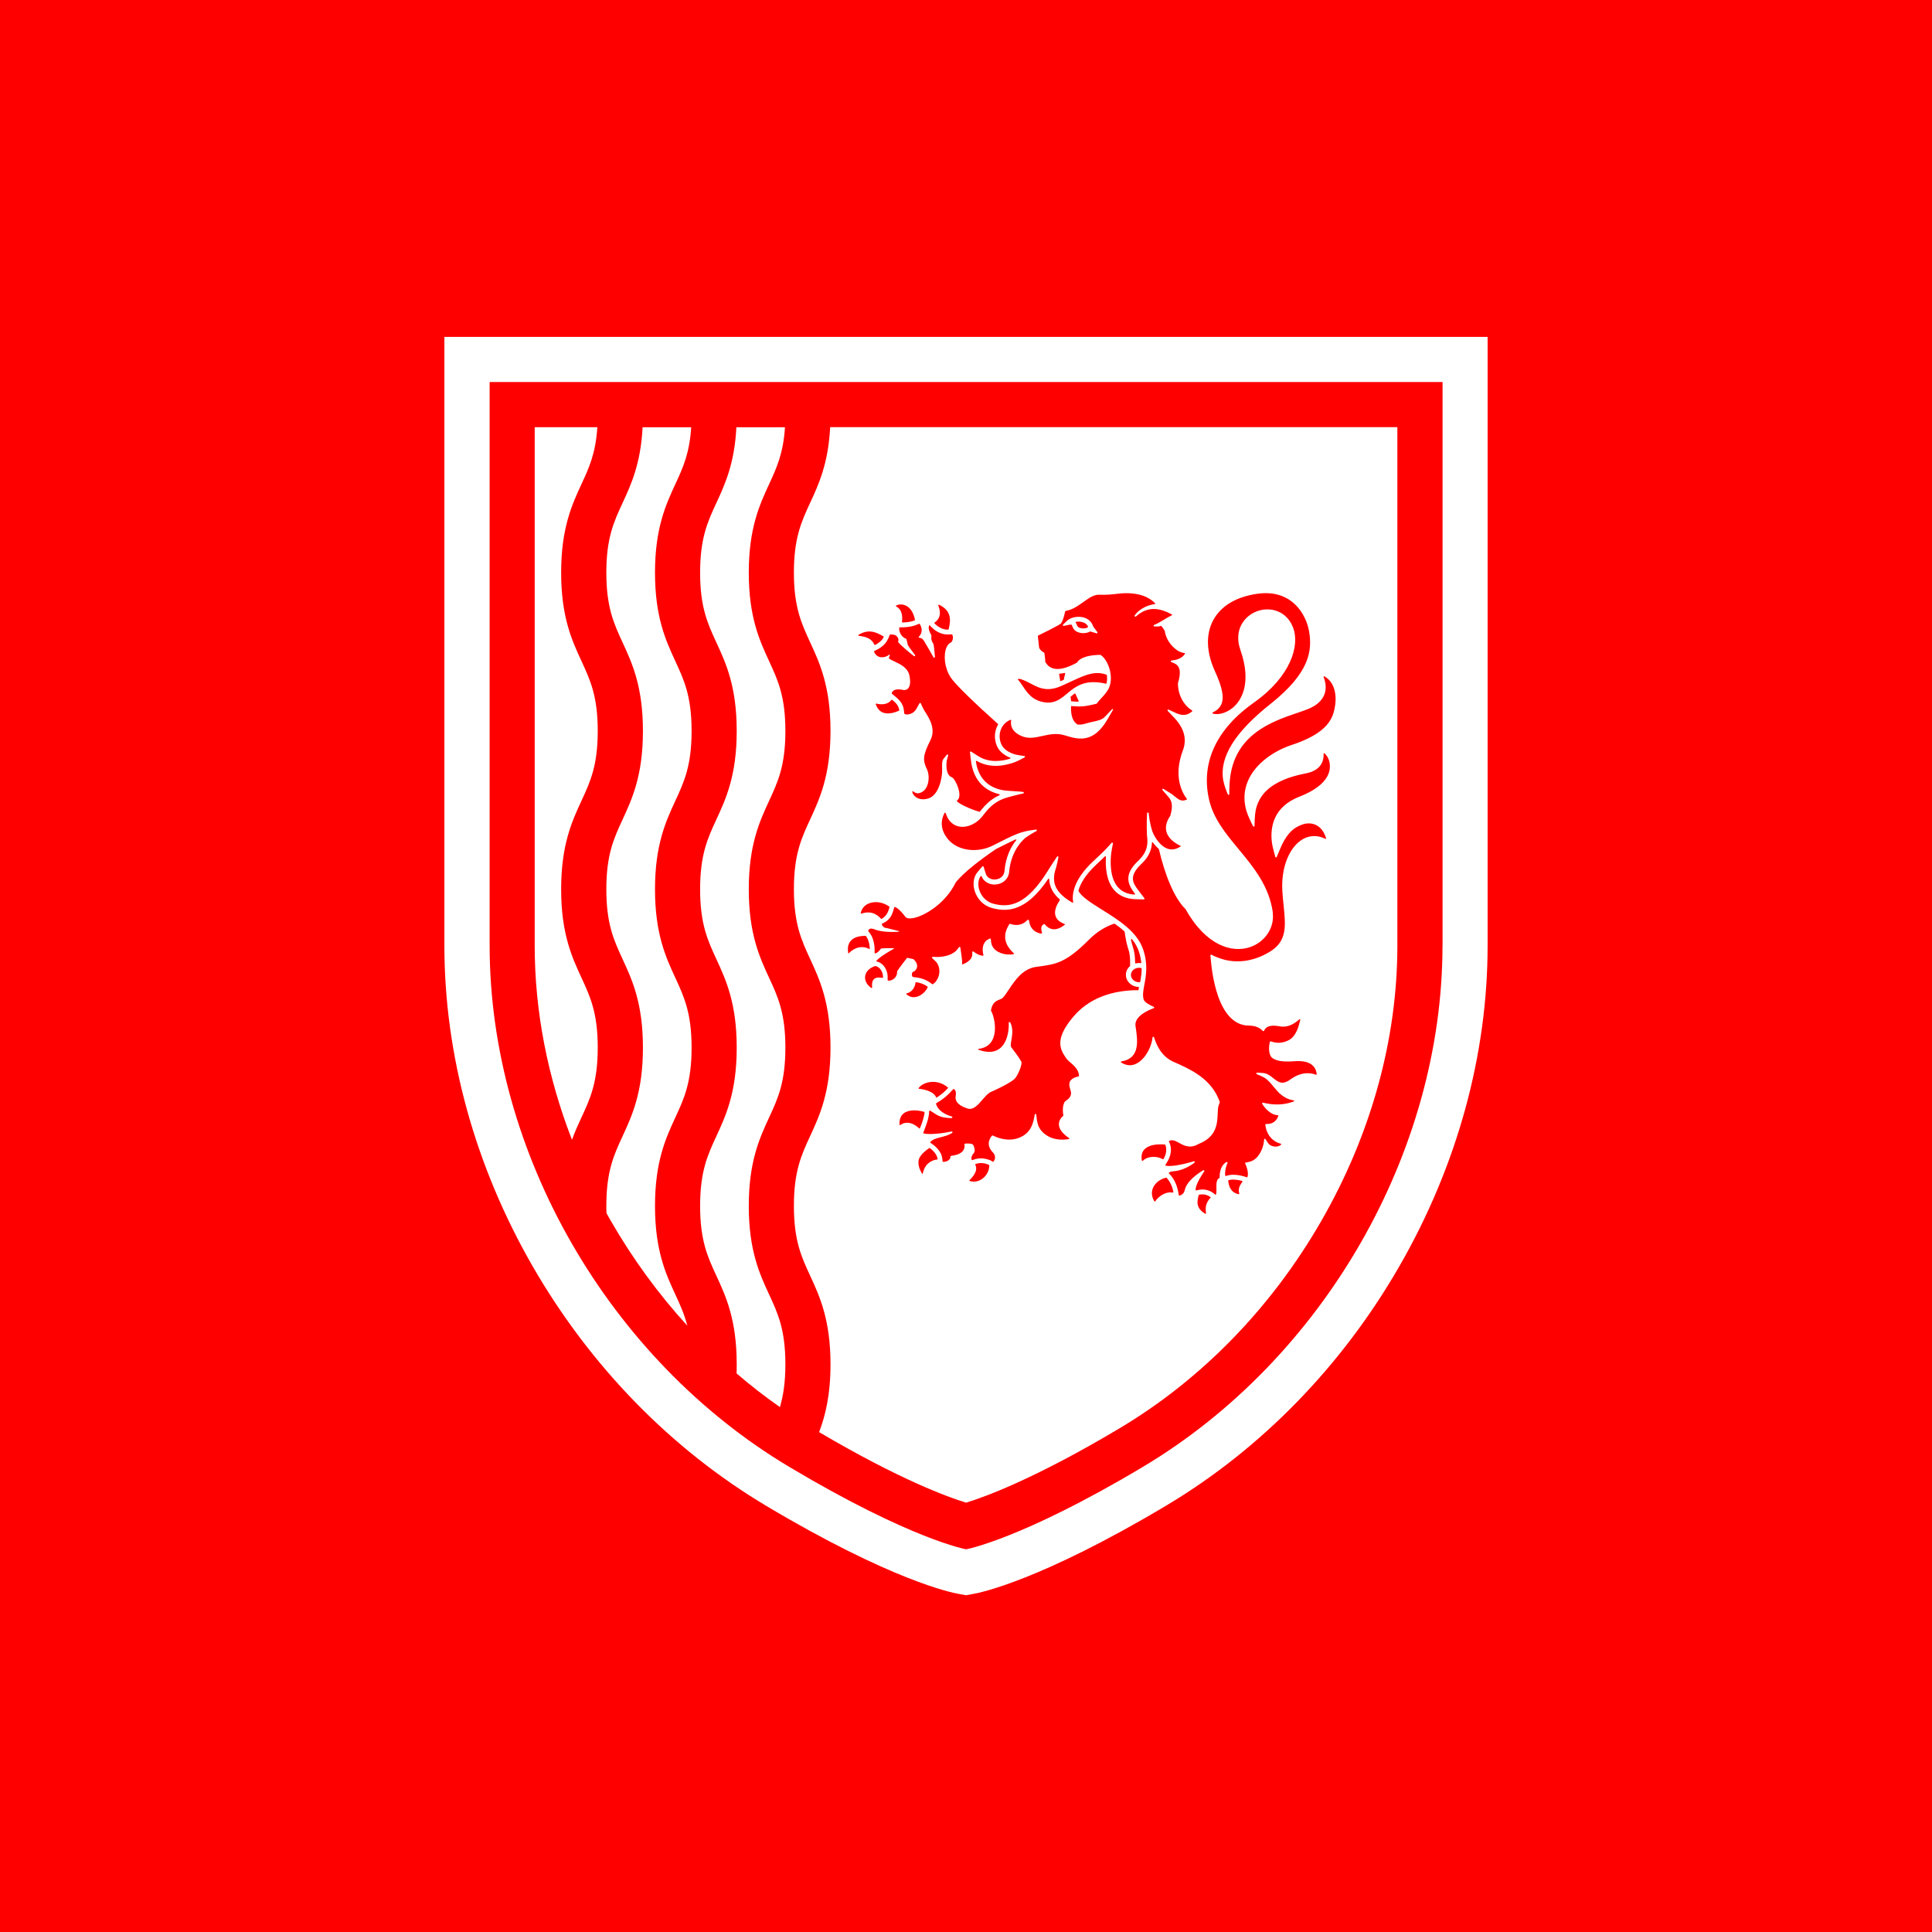
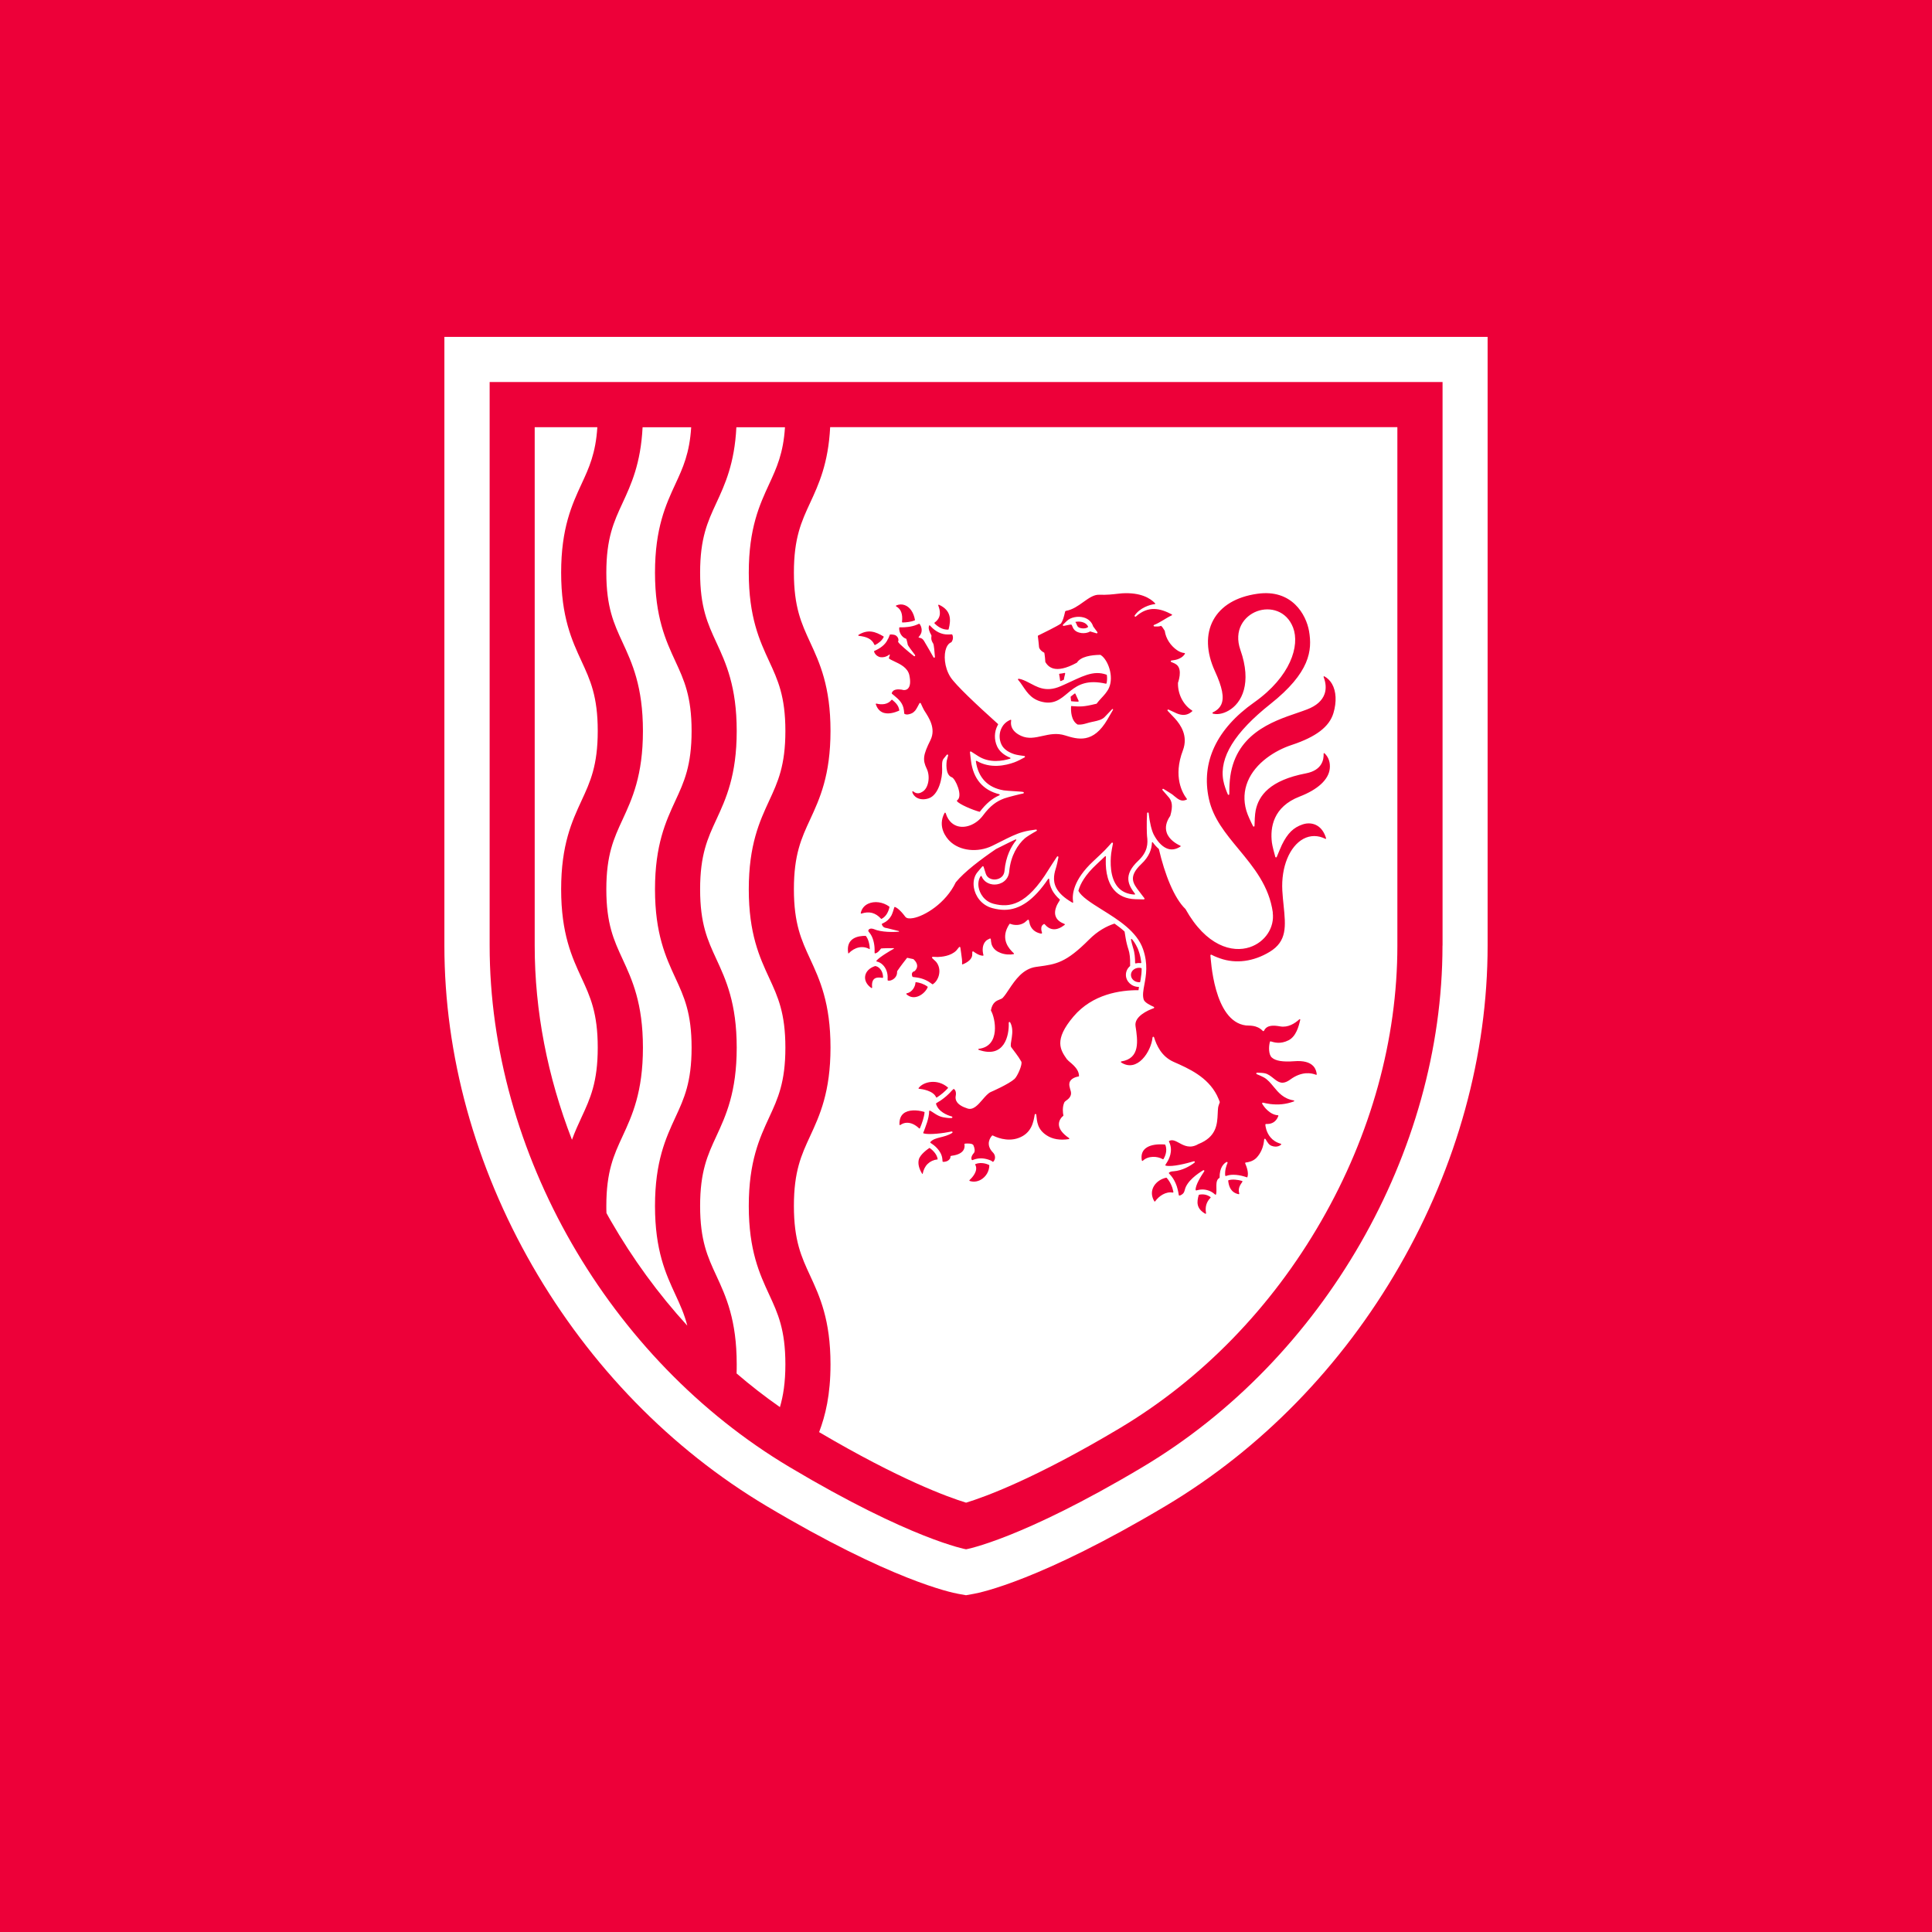
<svg xmlns="http://www.w3.org/2000/svg" viewBox="0 0 283.46 283.46">
  <defs>
    <style>
      .cls-1 {
        fill: #fff;
      }

      .cls-2 {
-         fill: red;
+         fill: #ed0039;
      }
    </style>
  </defs>
  <g id="Calque_3" data-name="Calque 3">
    <rect class="cls-2" x="-3.44" y="-8.58" width="292.6" height="297.7" />
  </g>
  <g id="Calque_1" data-name="Calque 1">
    <g>
      <path class="cls-1" d="M102.72,176.93c0,5.08,1.1,7.47,2.38,10.23,1.4,3.03,2.99,6.47,2.99,13.01,0,.46,0,.91-.02,1.34,2.05,1.76,4.17,3.41,6.36,4.94.48-1.64.8-3.58.8-6.28,0-5.08-1.1-7.47-2.38-10.23-1.4-3.03-2.99-6.47-2.99-13s1.59-9.97,2.99-13c1.28-2.76,2.38-5.15,2.38-10.23s-1.1-7.46-2.38-10.23c-1.4-3.03-2.99-6.47-2.99-13s1.59-9.97,2.99-13c1.28-2.76,2.38-5.15,2.38-10.23s-1.1-7.46-2.38-10.23c-1.4-3.03-2.99-6.47-2.99-13s1.59-9.97,2.99-13c1.1-2.39,2.08-4.51,2.32-8.33h-7.13c-.27,5.33-1.68,8.39-2.94,11.11-1.28,2.76-2.38,5.15-2.38,10.22s1.1,7.46,2.38,10.23c1.4,3.03,2.99,6.47,2.99,13s-1.59,9.97-2.99,13c-1.28,2.76-2.38,5.15-2.38,10.23s1.1,7.46,2.38,10.23c1.4,3.03,2.99,6.47,2.99,13s-1.59,9.97-2.99,13c-1.28,2.76-2.38,5.15-2.38,10.23Z" />
      <path class="cls-1" d="M88.96,176.93c0,.36,0,.71.02,1.05h0c.22.39.42.78.65,1.16,3.21,5.57,6.97,10.72,11.21,15.36h0c-.44-1.72-1.07-3.09-1.75-4.56-1.4-3.03-2.99-6.47-2.99-13s1.59-9.97,2.99-13c1.28-2.76,2.38-5.15,2.38-10.23s-1.1-7.46-2.38-10.23c-1.4-3.03-2.99-6.47-2.99-13s1.59-9.97,2.99-13c1.28-2.76,2.38-5.15,2.38-10.23s-1.1-7.46-2.38-10.23c-1.4-3.03-2.99-6.47-2.99-13s1.59-9.97,2.99-13c1.11-2.39,2.08-4.51,2.32-8.33h-7.13c-.27,5.33-1.68,8.39-2.94,11.11-1.28,2.76-2.38,5.15-2.38,10.22s1.1,7.46,2.38,10.23c1.4,3.03,2.99,6.47,2.99,13s-1.59,9.97-2.99,13c-1.28,2.76-2.38,5.15-2.38,10.23s1.1,7.46,2.38,10.23c1.4,3.03,2.99,6.47,2.99,13s-1.59,9.97-2.99,13c-1.28,2.76-2.38,5.15-2.38,10.23Z" />
      <path class="cls-1" d="M116.48,176.93c0,5.08,1.1,7.47,2.38,10.23,1.4,3.03,2.99,6.47,2.99,13.01,0,4.49-.75,7.52-1.67,9.95,11.85,6.98,18.89,9.53,21.56,10.35,2.74-.84,10.07-3.49,22.5-10.9,12.06-7.19,22.3-17.71,29.61-30.42,7.31-12.7,11.17-26.67,11.17-40.4V62.67h-83.22c-.27,5.33-1.68,8.39-2.94,11.11-1.28,2.76-2.38,5.15-2.38,10.22s1.1,7.46,2.38,10.23c1.4,3.03,2.99,6.47,2.99,13s-1.59,9.97-2.99,13c-1.28,2.76-2.38,5.15-2.38,10.23s1.1,7.46,2.38,10.23c1.4,3.03,2.99,6.47,2.99,13s-1.59,9.97-2.99,13c-1.28,2.76-2.38,5.15-2.38,10.23ZM129.46,143.47c-.6-.09-1.68-.23-1.5,1.41,0,.07-.07.11-.12.07-1.42-.97-1.17-2.65.55-3.21.01,0,.02,0,.04,0,.21.03.43.14.62.33.33.33.51.81.51,1.33,0,.05-.04.08-.09.07ZM131.62,142.59c.03.65-.45,1.12-.95,1.26-.12.03-.25.05-.37.02-.04,0-.07-.04-.07-.08v-.28c.04-.75-.22-1.46-.7-1.94-.26-.26-.57-.43-.89-.5-.06-.01-.08-.08-.04-.13.51-.58,2.04-1.46,2.53-1.74.04-.02.03-.09-.02-.09-.42,0-1.47,0-1.84.05-.33.44-.55.65-.85.72-.05.01-.1-.03-.1-.08v-.54c-.01-.72-.21-1.78-.75-2.41l-.17-.23s-.02-.05-.01-.07c.05-.15.07-.19.19-.25.14-.08.35-.07.58,0,1.18.52,3,.45,3.7.4.06,0,.06-.08,0-.1-.52-.13-1.6-.4-1.7-.42-.43-.05-.66-.19-.78-.57-.01-.04,0-.08.04-.09l.19-.09c.49-.23.88-.59,1.16-1.08.16-.28.38-1,.44-1.23.01-.04.06-.07.1-.05.19.07.71.35,1.51,1.43.19.26.62.3,1.16.2,1.65-.29,4.77-2.15,6.25-5.25,1.26-1.54,3.68-3.37,5.9-4.88.4-.2.77-.38,1.12-.56.62-.31,1.2-.6,1.75-.85.08-.03.15.06.09.12-.74.92-1.52,2.37-1.71,4.48-.09,1.01-.96,1.28-1.46,1.28-.49,0-1.09-.23-1.29-.86l-.32-1.01c-.03-.08-.14-.11-.19-.04l-.68.8c-.5.58-.7,1.42-.55,2.31.18,1.11,1.01,2.56,2.75,3.01.62.16,1.18.24,1.71.24,2.28,0,4.35-1.45,6.44-4.54.04-.06.14-.04.15.04.02.52.14,1.06.44,1.63.26.47.62.92,1.1,1.34.03.03.04.07.02.1-.15.24-.41.67-.5.91-.16.42-.35,1.05-.04,1.64.21.41.61.72,1.22.95.06.02.07.1.02.14-.57.44-1.1.66-1.6.64-.37-.01-.72-.16-1.04-.44-.04-.04-.2-.2-.29-.3-.04-.04-.1-.05-.14-.01-.09.06-.23.17-.28.29-.13.27-.08.63.03.95.03.08-.04.16-.13.15-.55-.1-1.33-.4-1.65-1.35-.02-.07-.09-.38-.14-.6-.02-.09-.12-.12-.19-.06-.16.14-.38.33-.43.37-.63.43-1.3.4-1.68.33-.12-.02-.32-.09-.44-.13-.05-.02-.1,0-.13.05-.07.12-.2.34-.24.41-.97,1.88.15,3.18.9,3.87.04.04.02.11-.03.12-.48.1-1.25.09-1.93-.18-.5-.19-1.09-.56-1.31-1.28-.06-.21-.09-.53-.11-.73,0-.08-.09-.13-.16-.09-.17.08-.42.21-.54.32-.58.57-.56,1.44-.38,2.1.01.04-.02.09-.07.09-.58,0-1.25-.5-1.39-.61-.08-.06-.19,0-.18.09,0,.18,0,.4-.02.53-.05.23-.18.45-.38.65-.3.29-.7.49-1.01.61-.05.02-.09-.02-.09-.07.04-.39-.03-.9-.13-1.57-.01-.1-.08-.55-.12-.83-.01-.09-.13-.13-.19-.05-.15.19-.37.46-.41.5-.81.81-2.15.92-2.72.94-.1,0-.45-.02-.72-.03-.11,0-.16.13-.08.2.22.2.51.47.55.52.44.52.6,1.22.43,1.95-.14.59-.48,1.09-.89,1.35-.03.02-.06.02-.09,0l-.22-.16c-.6-.45-1.34-.74-2.16-.84l-.47-.06s-.05-.02-.06-.05c-.08-.18-.1-.35-.06-.49.04-.14.15-.24.33-.3l.06-.02.05-.05c.29-.3.33-.6.31-.79-.04-.48-.51-.89-.55-.92,0,0,0,0,0,0-.06-.01-.75-.16-.89-.19-.02,0-.03,0-.04.01-.13.16-1.02,1.3-1.4,1.88l-.05.07v.09ZM130.47,133.02s.04.05.03.08c-.19.84-.58,1.41-1.15,1.71-.03.02-.07,0-.09-.02-.8-.88-1.74-1.13-2.87-.75-.06.02-.11-.03-.1-.09.13-.61.5-1.08,1.07-1.35.93-.44,2.18-.27,3.11.41ZM128.5,103.33c-.02-.06.03-.12.09-.1.8.2,1.67.14,2.21-.54.03-.04.08-.04.11-.01.5.42.93.82,1.03,1.52,0,.04-.01.07-.05.08-.6.26-1.68.62-2.49.2-.41-.21-.72-.6-.91-1.16ZM134.79,159.62c.71-.93,2.74-1.39,4.28-.07.03.03.04.08,0,.11-.43.48-1.02.98-1.62,1.36-.04.03-.09,0-.11-.04-.42-.96-2.04-1.19-2.51-1.24-.06,0-.09-.08-.05-.12ZM132.98,145.87s-.02-.12.04-.13c.88-.16,1.29-1.1,1.29-1.56,0-.05.04-.08.09-.08.5.07,1.12.24,1.68.65.03.02.04.06.03.09-.41,1.01-1.99,2.1-3.13,1.02ZM132.09,165.07s-.12,0-.12-.06c-.03-.73.16-1.27.57-1.62.7-.6,1.99-.57,3.05-.26.04.01.06.04.06.08-.07.71-.37,1.6-.68,2.32-.02.05-.08.06-.12.02-.58-.55-1.19-.83-1.78-.82-.35,0-.68.12-.98.33ZM137.53,170.11c-.56.06-1.05.29-1.43.66-.37.36-.61.86-.73,1.45,0,.03-.04.04-.06.01-.48-.76-.65-1.46-.51-2.08.18-.79,1.4-1.62,1.56-1.72.01,0,.02,0,.04,0,.14.1,1.07.76,1.17,1.65,0,.02-.01.03-.03.04ZM143.9,173.09c-.53.3-1.11.35-1.62.18-.06-.02-.07-.09-.03-.13.32-.3,1.34-1.33.84-2.25-.02-.04,0-.09.04-.11.92-.34,1.78.04,1.98.14.03.01.04.04.04.07-.01.86-.49,1.67-1.25,2.1ZM156.61,155.48c.25.36,1.68,1.14,1.7,2.38,0,.04-.03.07-.07.08-.68.11-1.26.46-1.34.98-.09.58.27,1.08.24,1.53-.05.79-.86,1.01-.99,1.3-.31.71-.21,1.53-.13,1.91,0,.02,0,.04-.02.05-.25.2-.64.63-.64,1.24,0,.68.51,1.36,1.49,2.03.06.04.04.13-.03.15-1.32.2-2.39,0-3.22-.53-1.42-.9-1.45-2.05-1.56-3.06-.01-.13-.2-.14-.23,0-.18,1.1-.47,2.74-2.39,3.43-1.73.62-3.4-.19-3.75-.37-.04-.02-.09-.01-.12.02-.23.25-1.03,1.29.14,2.48.28.29.34.62.28.91-.04.17-.13.31-.23.43-.03.03-.08.03-.11,0-.17-.16-.42-.24-.6-.3-.37-.12-.74-.19-1.11-.19-.4,0-.78.08-1.14.22l-.1.04s-.08,0-.1-.04c-.11-.21-.1-.54.31-1.01.17-.2.15-.64-.07-1.13-.13-.3-.91-.27-1.22-.24-.06,0-.11.06-.1.12.07.35.1,1.42-1.87,1.66l-.17.05-.02.18c-.03.29-.33.5-.54.58-.12.04-.32.1-.54.08-.04,0-.07-.03-.07-.07l-.03-.34c-.11-1.27-1.36-2.12-1.5-2.21l-.24-.16s-.05-.08-.02-.12c.66-.77,2.03-.59,3.2-1.34.11-.07.04-.24-.08-.21-1.14.25-3.32.52-4.11.28-.05-.01-.07-.06-.05-.11l.12-.28s.03-.07.04-.11t0,0s0,0,0,0c0-.02.02-.04.02-.06,0-.02.02-.04.02-.06.01-.03.02-.06.03-.08,0-.01.01-.02.02-.04.01-.04.03-.07.04-.11,0,0,0,0,0-.01.18-.45.37-1.03.49-1.61,0-.01,0-.02,0-.03,0-.04.02-.08.02-.12,0-.02,0-.05.01-.07,0-.03.01-.06.02-.1,0-.03,0-.06.01-.09,0-.03,0-.06.01-.08,0-.02,0-.04,0-.06,0,0,0,0,0-.01,0-.02,0-.04,0-.06l.02-.18c0-.05.06-.09.11-.07.43.19,1.08.81,1.92.97.64.12,1.03.14,1.27.11.13-.01.14-.19.02-.22-.67-.18-1.99-.7-2.32-1.86,0-.03,0-.07.04-.09l.35-.22s.05-.03.07-.05c0,0,.01,0,.02,0,.03-.02.06-.04.1-.06.03-.02.07-.04.1-.07.05-.04.11-.07.16-.11.03-.02.05-.04.08-.06.07-.05.13-.1.2-.15.01-.01.03-.02.04-.03.25-.19.48-.4.7-.61.01-.01.02-.02.04-.04.06-.06.12-.11.17-.17.02-.03.05-.05.07-.08.03-.04.07-.07.1-.11,0,0,0,0,0,0,.01-.01.03-.03.04-.04l.27-.27s.08-.03.11,0c.19.16.33.48.23,1-.11.56.1,1.33,1.74,1.85.83.27,1.53-.53,2.2-1.31.41-.48.84-.97,1.24-1.13.13-.05,2.58-1.13,3.44-1.89.44-.39,1.22-2.18,1-2.56-.45-.81-1.14-1.64-1.47-2.1-.33-.46.61-2.25-.16-3.65-.06-.1-.22-.06-.21.06.08,1.85-.63,5.3-4.41,3.97-.08-.03-.07-.14.02-.15,3.23-.39,2.42-4.53,1.79-5.59-.01-.02-.02-.05-.01-.08.22-1.15.82-1.38,1.27-1.56.2-.08.37-.14.49-.28.3-.33.59-.77.9-1.24.9-1.34,2.02-3,3.96-3.27l.37-.05c2.58-.35,4-.54,7.39-3.94,1.28-1.29,2.59-1.98,3.71-2.35.02,0,.05,0,.07.01.5.35.98.72,1.42,1.12.01.01.02.03.03.05l.15.92c.09.56.23,1.13.42,1.7.18.54.26,1.29.24,2.17v.24c-.38.32-.62.78-.62,1.3,0,.97.85,1.77,1.9,1.77,0,0,.02,0,.02,0-.03.16-.05.32-.07.48-2.67-.02-6.74.57-9.53,3.85-2.95,3.47-1.93,4.93-.94,6.33ZM166.18,142.39c.22-.24.56-.4.94-.4.11,0,.22.02.32.04.02.03.04.05.06.08,0,.03,0,.06,0,.09,0,.52-.07,1-.14,1.45,0,.02,0,.05-.01.07,0,.05-.02.1-.03.15-.01.06-.02.12-.03.18,0,.03-.03.06-.07.06-.03,0-.06,0-.09,0-.66,0-1.2-.48-1.2-1.07,0-.25.1-.48.26-.66ZM165.94,137.86c-.02-.08.09-.13.14-.07.11.14.24.3.3.39.02.04.05.07.07.11.03.05.06.1.09.14.03.04.05.08.07.12.03.05.05.09.08.14.03.05.05.09.07.14.02.04.05.09.07.13.02.05.05.1.07.15.02.04.04.08.06.13.02.05.04.11.06.16.01.04.03.08.04.12,0,.02.01.04.02.06.03.08.05.16.08.24.01.04.03.09.04.13.02.07.04.13.05.2.02.08.04.16.06.24,0,.03.01.06.02.09.05.25.09.5.12.74,0,.05-.04.09-.09.09-.08-.01-.16-.02-.24-.02-.16,0-.32.02-.48.06-.05.01-.1-.02-.1-.08,0-.67-.05-1.47-.28-2.15-.13-.39-.25-.93-.33-1.27ZM167.53,170.27c-.35-1.85,1.24-2.52,3.37-2.35.03,0,.05.02.07.05.38.92-.11,1.83-.26,2.08-.02.04-.07.05-.1.03-.8-.47-2.17-.53-2.94.23-.04.04-.12.02-.13-.04ZM172.07,174.98c-1-.21-2.05.51-2.58,1.27-.03.05-.1.05-.13,0-.99-1.65.26-3.15,1.74-3.46.03,0,.06,0,.07.02.28.31.5.66.67,1.04.06.13.11.26.16.4.03.1.12.43.16.62.01.05-.03.1-.09.09ZM176.95,178c.01.06-.06.11-.11.08-1.37-.79-1.24-1.76-.97-2.73,0-.03.03-.05.06-.06.63-.14,1.23.01,1.67.34.04.03.04.08,0,.11-.61.62-.81,1.35-.65,2.25ZM182.28,173.39c-.3.44-.68.91-.46,1.73.01.05-.03.1-.09.09-1.13-.23-1.44-1.12-1.53-1.97,0-.04.02-.07.05-.08.54-.17,1.35-.08,1.98.1.05.01.07.07.04.12ZM186.75,133.9c-.54-3.9-2.81-6.64-5.01-9.3-1.93-2.33-3.75-4.53-4.37-7.38-1.18-5.37,1.11-10.27,6.63-14.16,5.38-3.8,6.73-8.35,5.72-10.98-.96-2.5-3.39-3.1-5.29-2.4-1.89.7-3.46,2.77-2.44,5.68,1.71,4.85.23,7.78-1.73,8.9-.9.52-1.78.61-2.36.42,0-.07,0-.07,0-.14.65-.3,1.06-.69,1.29-1.2.44-.99.15-2.5-.94-4.87-1.27-2.77-1.36-5.43-.24-7.49,1.13-2.08,3.36-3.42,6.45-3.86,5.11-.74,7.18,3.09,7.6,5.47.49,2.83.15,6.09-5.68,10.71-5.24,4.16-7.51,7.84-6.9,11.21.14.75.45,1.56.67,2.05.05.11.21.07.21-.04,0-.52.01-1.34.08-2.04.63-6.73,6.18-8.62,9.91-9.89.52-.18,1-.34,1.43-.51,1.36-.52,2.22-1.29,2.56-2.27.26-.74.2-1.6-.14-2.48-.03-.07.05-.14.11-.1.47.26.84.63,1.12,1.11.62,1.08.7,2.64.21,4.28-.6,2.01-2.55,3.5-6.16,4.69-2.36.78-5.29,2.59-6.42,5.35-.55,1.35-.63,2.79-.2,4.27.2.69.7,1.73.99,2.29.05.1.21.07.21-.05.01-.61.05-1.69.17-2.27.45-2.19,2.09-4.42,7.36-5.43,2.47-.47,2.64-2.12,2.61-2.89,0-.07.08-.11.13-.06.61.57.87,1.37.77,2.27-.18,1.6-1.75,3.05-4.42,4.08-3.9,1.51-4.34,4.55-4.07,6.74.06.49.35,1.58.5,2.11.03.1.17.11.21.01.21-.5.62-1.49.76-1.78.85-1.73,1.71-2.54,3.03-2.99.76-.26,1.55-.19,2.17.19.59.36,1.02.98,1.28,1.83.02.07-.05.13-.11.09-1.08-.54-2.19-.54-3.21,0-2.04,1.1-3.29,4.15-3.1,7.59.04.77.12,1.49.19,2.19.31,3.04.53,5.24-2.04,6.8-2.37,1.44-4.98,1.78-7.29.96-.66-.23-1.05-.42-1.25-.53-.08-.04-.17.02-.16.11.07.42.44,9.66,5.2,10.26.48.06,1.59-.12,2.48.8.06.06.16.04.19-.03.41-.86,1.4-.8,2.36-.63,1.15.21,2.16-.43,2.82-1.04.06-.05.15,0,.13.07-.22.98-.61,2.43-1.7,3-1.23.63-2.15.31-2.63.17-.05-.01-.11.01-.12.07-.21.77-.18,1.88.27,2.29.56.51,1.62.68,3.33.55,1.3-.1,2.23.14,2.77.72.35.38.47.85.5,1.2,0,.05-.05.09-.1.07-.71-.28-2.1-.53-3.76.68-1.19.87-1.77.41-2.51-.18-.37-.29-.75-.6-1.21-.71-.28-.07-.77-.09-1.17-.1-.13,0-.17.17-.05.22.37.15.83.35,1.07.49.55.32.96.82,1.39,1.34.7.85,1.47,1.79,2.97,2.02.08.01.09.13.01.15-1.17.43-2.29.53-3.47.38-.44-.06-.82-.14-1.05-.2-.1-.02-.17.08-.12.17.15.25.43.65.77.95.48.43.96.69,1.54.73.05,0,.08.05.06.09-.1.26-.38.97-1.23,1.15-.18.04-.42.04-.57.04-.07,0-.12.06-.11.12.01.14.05.4.14.7.23.71.75,1.7,2.13,2.08.06.02.08.09.04.13-.19.19-.54.3-.82.29-.37-.01-.79-.13-1.05-.47-.17-.22-.31-.45-.41-.63-.05-.09-.19-.07-.2.04-.02.2-.05.45-.11.72-.09.43-.36,1.3-1.03,1.99-.52.53-1.25.65-1.56.68-.07,0-.11.08-.08.15.16.36.56,1.36.31,2.01,0,.02-.02.02-.04.02l-.42-.13c-.52-.16-1.1-.25-1.6-.25-.37,0-.7.05-.98.15h-.01s-.01,0-.01,0l-.08.03s-.1-.01-.11-.06c-.08-.78.18-1.48.34-1.85.04-.1-.06-.19-.15-.14-.39.21-1.04.8-1.01,2.31,0,0,0,.02-.02.02-.74.37-.31,1.76-.5,2.41-.02.05-.08.07-.13.04l-.18-.15c-.47-.39-1.08-.6-1.71-.6-.23,0-.46.03-.69.09l-.19.05s-.1-.02-.1-.07c-.05-.69.8-2.05,1.26-2.73.07-.1-.05-.22-.15-.16-.79.48-2.4,1.58-2.7,2.88-.13.54-.35.63-.57.76-.06.04-.14.06-.22.07-.04,0-.08-.02-.09-.07l-.08-.46c-.03-.16-.16-.69-.22-.85s-.11-.31-.18-.46c-.22-.49-.49-.91-.83-1.27l-.13-.14s-.03-.08,0-.11c.19-.17.47-.19.66-.2,1.35-.1,2.5-.82,3.09-1.27.1-.08.02-.23-.1-.2-1.01.3-3.17.87-4.12.64-.05-.01-.08-.07-.05-.12l.26-.42c.22-.35.89-1.56.33-2.83l-.07-.16s0-.08.04-.1c.45-.22.85-.03,1.44.29.72.4,1.62.89,2.82.18,2.7-1.06,2.78-2.95,2.85-4.47.01-.32.03-.62.06-.89.03-.22.19-.63.24-.76.01-.02.01-.05,0-.08-.06-.15-.29-.73-.42-.97-1.39-2.7-4.11-3.91-6.34-4.89-1.82-.81-2.51-2.45-2.88-3.61-.04-.12-.21-.1-.22.02-.2,2.07-2.24,5.21-4.61,3.67-.06-.04-.04-.14.03-.15,2.79-.44,2.41-3.04,2.08-5.21-.2-1.36,1.77-2.29,2.66-2.59.1-.03.11-.17.01-.21-.48-.22-1.33-.62-1.47-1.07-.19-.62-.06-1.34.1-2.19.25-1.34.56-3.01-.19-5.19-.9-2.61-3.62-4.3-6.01-5.79-1.75-1.09-3.02-1.92-3.47-2.76,0-.02-.01-.04,0-.06.28-1.01,1-2.31,2.66-3.85.47-.43.88-.83,1.24-1.17.05-.05.14-.01.13.06-.09,1.42.02,3.5,1.19,4.87.74.86,1.8,1.32,3.13,1.36l1.23.03c.1,0,.15-.11.09-.18l-.75-.98c-.9-1.17-1.67-2.17.31-4.04,1.16-1.09,1.51-2.16,1.55-3.13,0-.07.09-.1.13-.04.23.32.52.66.86.95.01.01.02.02.03.04.86,3.71,2.24,7.2,3.9,8.79,3.04,5.44,6.87,6.46,9.44,5.6,2.25-.75,3.66-2.89,3.36-5.09ZM149.44,99.58c.51.07.97.3,1.48.56,1.15.57,2.45,1.53,4.72.53l.48-.21c2.61-1.17,4.23-2.19,6.23-1.47.02.02.03.04.05.07.05.4.04.81-.05,1.19,0,.04-.05.07-.1.06-2.65-.6-4,.1-5.2,1.05-1.03.81-2.01,1.94-3.75,1.69-1.82-.27-2.53-1.33-3.23-2.37-.23-.34-.45-.67-.7-.95-.05-.05,0-.14.07-.13ZM155.39,98.94s.02-.09.07-.09c.23-.02.47-.06.72-.12.06-.01.11.04.1.1-.1.38-.16.67-.19.86,0,.03-.02.05-.05.06l-.39.17s-.1,0-.11-.06c-.03-.27-.08-.6-.14-.91ZM158.25,102.84c.02.05-.02.11-.07.11-.29,0-.59-.03-.97-.06-.04,0-.07-.03-.07-.07l-.06-.56s0-.05.03-.07c.09-.07.19-.15.28-.22.09-.07.18-.14.27-.21.04-.03.1-.02.12.03l.48,1.05ZM146.99,106.74c.27-.52.71-.9,1.26-1.13.06-.02.12.02.11.09-.06.34-.04.66.07.96.2.54.67.98,1.4,1.31,1.04.47,2.04.25,3.11.01,1.04-.23,2.11-.47,3.33-.08,1.84.57,4.12,1.28,6.24-2.39l.79-1.37c.05-.08-.06-.16-.13-.09l-1.09,1.14c-.39.41-.99.54-1.63.68l-.24.05c-.29.06-.53.13-.74.19-.48.14-.83.23-1.35.2-.98-.56-1.02-2-.97-2.72,1.36.1,1.8.13,3.64-.32l.1-.02.06-.08c.16-.22.37-.45.6-.7.41-.44.88-.94,1.15-1.53.77-1.72-.15-4.14-1.17-4.81l-.07-.05h-.08c-1.24.02-2.81.24-3.37,1.14-3.33,1.83-4.27.51-4.64-.09,0,0,0,0,0,0-.01-.37-.08-.89-.11-1.12,0-.06-.04-.24-.04-.24,0,0-.21-.12-.27-.16-.21-.15-.5-.42-.51-.73,0-.21-.12-1.11-.17-1.55,0-.03.01-.06.04-.08.71-.35,2.86-1.4,3.31-1.74l.04-.03.03-.04c.25-.38.4-.9.58-1.69.01-.07.07-.12.14-.13.97-.17,1.77-.74,2.55-1.3.79-.56,1.52-1.09,2.31-1.06,1.14.04,1.99-.06,2.67-.14.27-.03.5-.06.7-.07,2.68-.15,4.1.69,4.84,1.47.04.04.01.11-.05.12-.69.05-2.2.54-2.95,1.66-.08.11.08.24.18.15,1.84-1.64,3.58-1.19,5.26-.31.06.03.06.11,0,.14-.94.45-1.7,1.06-2.6,1.41-.11.04-.09.21.04.22.38.02.78.02.99-.09.14.12.28.29.54.73.16,1.17.88,2.2,1.8,2.84.36.25.73.39,1.09.42.06,0,.1.08.06.13-.28.46-.76.69-1.1.8-.23.08-.58.13-.87.17-.12.02-.14.18-.02.22.28.1.61.25.82.43.85.74.18,2.54.18,2.57l-.02.04v.05c-.03,1.86.98,3.36,2.07,4.02.05.03.05.09.01.13-.78.69-1.54.59-2.26.3-.09-.03-.72-.33-1.2-.56-.12-.05-.22.09-.13.18.41.43.98,1.03,1.07,1.13.82.91,1.97,2.54,1.16,4.68-1.46,3.85-.07,6.26.58,7.1.03.04.02.1-.03.12-.76.35-1.21-.03-1.81-.52-.09-.08-.19-.16-.29-.24-.08-.07-.76-.48-1.29-.81-.11-.07-.23.07-.15.17.4.46.92,1.05.98,1.13.38.52.59,1.16.16,2.65-.61.88-.78,1.71-.52,2.47.34,1,1.36,1.62,2.01,1.92.05.02.05.09,0,.12-.7.45-1.39.54-2.04.25-.78-.34-1.43-1.16-1.87-2-.31-.59-.61-1.81-.75-3.15-.01-.14-.22-.14-.23,0-.1,1.41-.03,3.19-.01,3.34.15,1.14.1,2.33-1.28,3.63-2.3,2.16-1.43,3.6-.49,4.85.04.05,0,.12-.06.12-1.06-.06-1.88-.43-2.46-1.11-1.17-1.37-1.11-3.68-.97-4.92.04-.33.17-1.01.26-1.46.02-.11-.12-.19-.2-.1-.29.32-.72.81-.99,1.08-.35.35-.88.86-1.67,1.59-2.97,2.76-3.17,4.93-2.98,6.04,0,.06-.05.1-.1.07-1.26-.72-1.98-1.43-2.35-2.13-.64-1.18-.29-2.29,0-3.21.06-.18.2-.84.29-1.33.02-.12-.14-.19-.21-.08-.39.59-1.01,1.53-1.19,1.83-3.29,5.4-5.82,5.66-8.08,5.09-1.41-.36-2.08-1.54-2.23-2.44-.1-.63.01-1.2.3-1.62.04-.05.12-.04.14.02.33.83,1.14,1.21,1.9,1.21h0c.95,0,2.03-.6,2.15-1.91.21-2.31,1.24-3.95,2.3-4.88.23-.2,1.02-.7,1.7-1.07.11-.06.06-.22-.07-.21-.6.08-1.29.17-1.97.37-1.01.29-1.94.76-3.11,1.35-.41.21-.85.43-1.32.66-2.16,1.05-4.79.76-6.25-.68-.49-.48-1.85-2.1-.77-4.13.04-.07.15-.06.17.02.41,1.36,1.28,1.79,1.81,1.93,1.22.32,2.73-.33,3.66-1.58,1.09-1.47,2.02-2.1,3.13-2.51.55-.2,2.5-.68,2.77-.72.12-.02.13-.19.02-.22-.27-.08-2.29-.15-2.87-.24-2.34-.39-3.73-1.83-4.09-4.24-.01-.07.07-.12.13-.08,1.99,1.17,4.22.68,5.51.21.45-.16,1.13-.52,1.51-.73.09-.05.07-.19-.04-.2-.41-.05-1.1-.15-1.45-.26-.68-.22-1.55-.64-1.92-1.45-.36-.79-.34-1.7.05-2.44ZM137.13,91.34c1.04-.76.82-1.74.53-2.51-.03-.07.04-.13.11-.1,1.79.82,1.78,2.19,1.41,3.59,0,.03-.04.06-.08.06-.83.02-1.5-.42-1.99-.92-.03-.03-.03-.09.01-.12ZM131.5,88.83c.41-.18.85-.2,1.26-.04.75.28,1.29,1.08,1.48,2.15,0,.04-.01.07-.05.09-.49.2-1.19.29-1.77.3-.05,0-.08-.04-.08-.09.13-1.13-.14-1.88-.85-2.27-.06-.03-.05-.12,0-.14ZM130.33,93.68l.23-.56-.03-.02c.32-.04.74.03.88.12.49.32.41.77.39.81l-.04.15.1.11c0,.11,1.43,1.36,2.23,1.97.11.08.24-.05.16-.16-.42-.55-1.05-1.39-1.07-1.51-.02-.15-.06-.35-.17-.74l-.04-.12-.12-.05c-.53-.21-.96-.86-.92-1.57,0-.04.04-.07.08-.07h.33c.31,0,1.37-.03,2.19-.39l.3-.13s.08,0,.1.03c.33.47.44,1.13.05,1.66l-.23.31.37.11c.39.12.57.67.9,1.17.13.2.63,1.09.94,1.64.06.11.22.06.21-.06-.05-.67-.14-1.77-.25-1.95-.18-.3-.34-.55-.26-1.09v-.09s-.03-.08-.03-.08c-.29-.52-.46-.97-.32-1.37.02-.06.09-.07.13-.03l.09.1c.73.8,1.6,1.22,2.5,1.22.05,0,.1,0,.16,0l.45-.02s.06.02.08.05c.16.35.12.76-.13,1.1-.32.12-.58.4-.75.83-.4.99-.32,2.83.61,4.29.73,1.14,3.85,4.08,6.97,6.88.03.03.03.07.01.1-.02.04-.05.08-.07.12-.49.93-.52,2.07-.07,3.06.33.72.99,1.29,1.92,1.67.07.03.06.12,0,.14-.57.18-1.32.34-2.12.34-.96,0-1.82-.24-2.56-.71l-1.05-.67c-.08-.05-.18.01-.17.11l.15,1.24c.33,2.64,1.76,4.32,4.16,4.91.07.02.08.12.01.15-1.09.49-1.95,1.22-2.85,2.39-.02.03-.05.04-.08.03-.95-.25-3-1.1-3.3-1.57-.02-.04,0-.08.03-.11.91-.6-.26-3.2-.78-3.38-1.01-.36-.79-2.24-.73-2.49l.19-.71c.03-.12-.12-.19-.2-.1l-.46.57c-.27.33-.24.87-.22,1.56.05,1.2-.48,3.79-2,4.27-1.35.43-2.26-.29-2.38-.96-.01-.07.07-.12.13-.07.62.52,1.14.18,1.36.05.87-.49,1.19-2.2.63-3.37-.63-1.31-.54-2.02.55-4.21.85-1.73-.29-3.35-.83-4.21-.04-.06-.07-.11-.11-.17-.09-.15-.34-.69-.48-1-.04-.09-.16-.09-.21,0-.16.32-.47.89-.61,1.05-.32.36-.53.45-.95.55-.23.05-.44.04-.62-.06-.02-.01-.04-.04-.04-.06l-.05-.47c-.12-1.06-.8-1.63-1.35-2.09l-.41-.34s-.03-.05-.03-.08c.05-.15.13-.27.24-.36.41-.31,1.21-.18,1.48-.1h.03s.37.06.64-.22c.33-.34.4-.99.2-1.94-.23-1.12-1.37-1.65-2.2-2.04-.31-.14-.77-.36-.81-.47l.15-.48s-.04-.08-.08-.05c-.11.09-.29.21-.48.28-.3.12-.75.17-1.07.03-.39-.17-.59-.44-.69-.75-.01-.04,0-.08.04-.09l.31-.15c.85-.42,1.42-.97,1.69-1.62ZM125.97,93.14c1.41-.86,2.48-.46,3.65.23.04.02.05.07.03.1-.25.53-.77.91-1.25,1.16-.04.02-.09,0-.11-.04-.38-.89-1.21-1.18-2.29-1.3-.08,0-.1-.11-.03-.15ZM127,137.31s.02,0,.03.01c.36.42.57,1.21.58,1.9,0,.03-.03.04-.05.03-.98-.56-2.17-.29-3.05.63-.02.02-.05,0-.06-.02-.39-2.27,1.5-2.57,2.55-2.55Z" />
      <path class="cls-1" d="M160.39,91.91c-.21-.66-.71-1.13-1.41-1.32-.85-.23-1.9-.02-2.43.49l-.58.56c-.08.08-.01.22.1.19l.79-.16c.36-.07.36-.05.46.2.13.33.34.87,1.34,1.01.4.05.92,0,1.28-.24l.94.28c.1.03.19-.09.12-.18l-.61-.83ZM159.6,92.02c-.11.12-.49.22-.85.17-.59-.08-.68-.3-.78-.57-.05-.13-.11-.26-.2-.37.32-.07.69-.07,1.02.02.42.11.71.34.87.69l-.06.06Z" />
      <path class="cls-1" d="M65.2,49.43v89.31c0,16.05,4.47,32.3,12.93,47.01,8.45,14.68,20.31,26.85,34.31,35.2,18.34,10.93,27.18,12.72,28.13,12.89l1.16.21,1.16-.21c.95-.17,9.79-1.96,28.13-12.89,14-8.34,25.87-20.52,34.31-35.2,8.46-14.71,12.93-30.96,12.93-47.01V49.43H65.2ZM211.64,138.74c0,30.35-17.47,60.69-44.01,76.51-17.83,10.63-25.89,12.06-25.89,12.06,0,0-8.06-1.43-25.89-12.06-26.55-15.82-44.01-46.17-44.01-76.51V56.05h139.81v82.69Z" />
      <path class="cls-1" d="M83.92,167.22c.44-1.21.93-2.28,1.4-3.29,1.28-2.76,2.38-5.15,2.38-10.23s-1.1-7.46-2.38-10.23c-1.4-3.03-2.99-6.47-2.99-13s1.59-9.97,2.99-13c1.28-2.76,2.38-5.15,2.38-10.23s-1.1-7.46-2.38-10.23c-1.4-3.03-2.99-6.47-2.99-13s1.59-9.97,2.99-13c1.11-2.39,2.08-4.51,2.32-8.33h-9.19v76.07c0,9.55,1.87,19.21,5.47,28.48h0Z" />
    </g>
  </g>
</svg>
